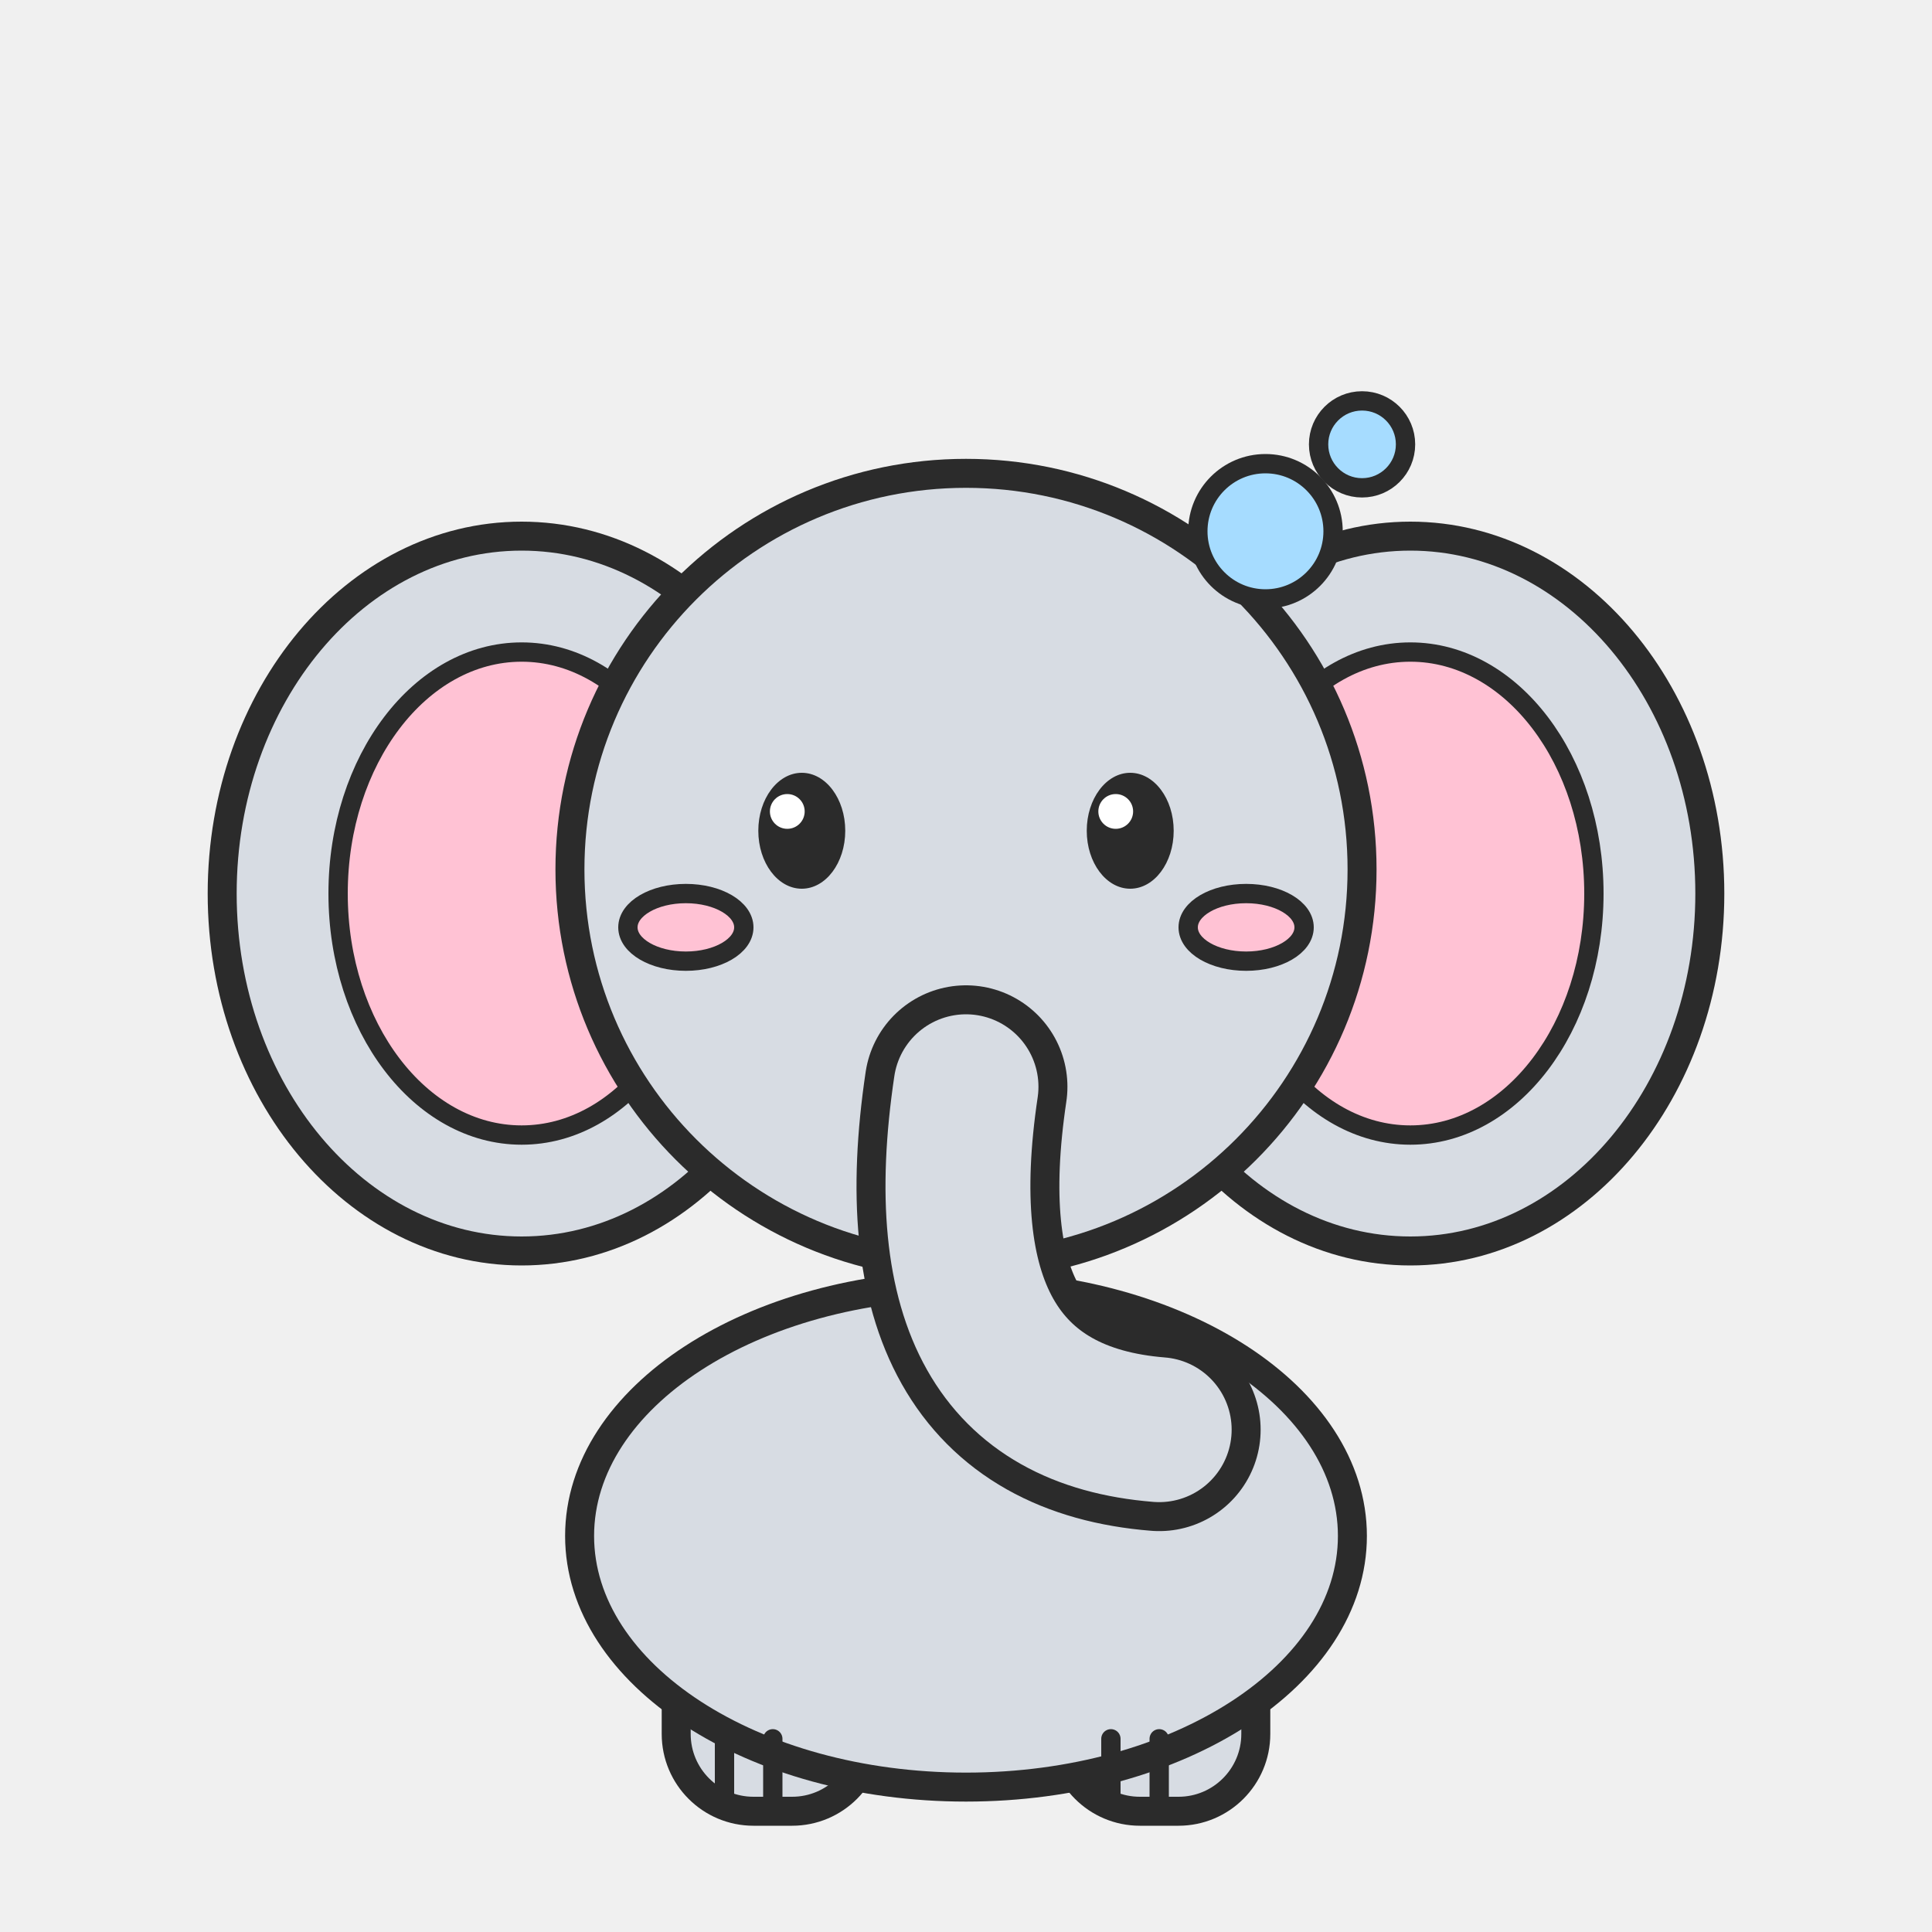
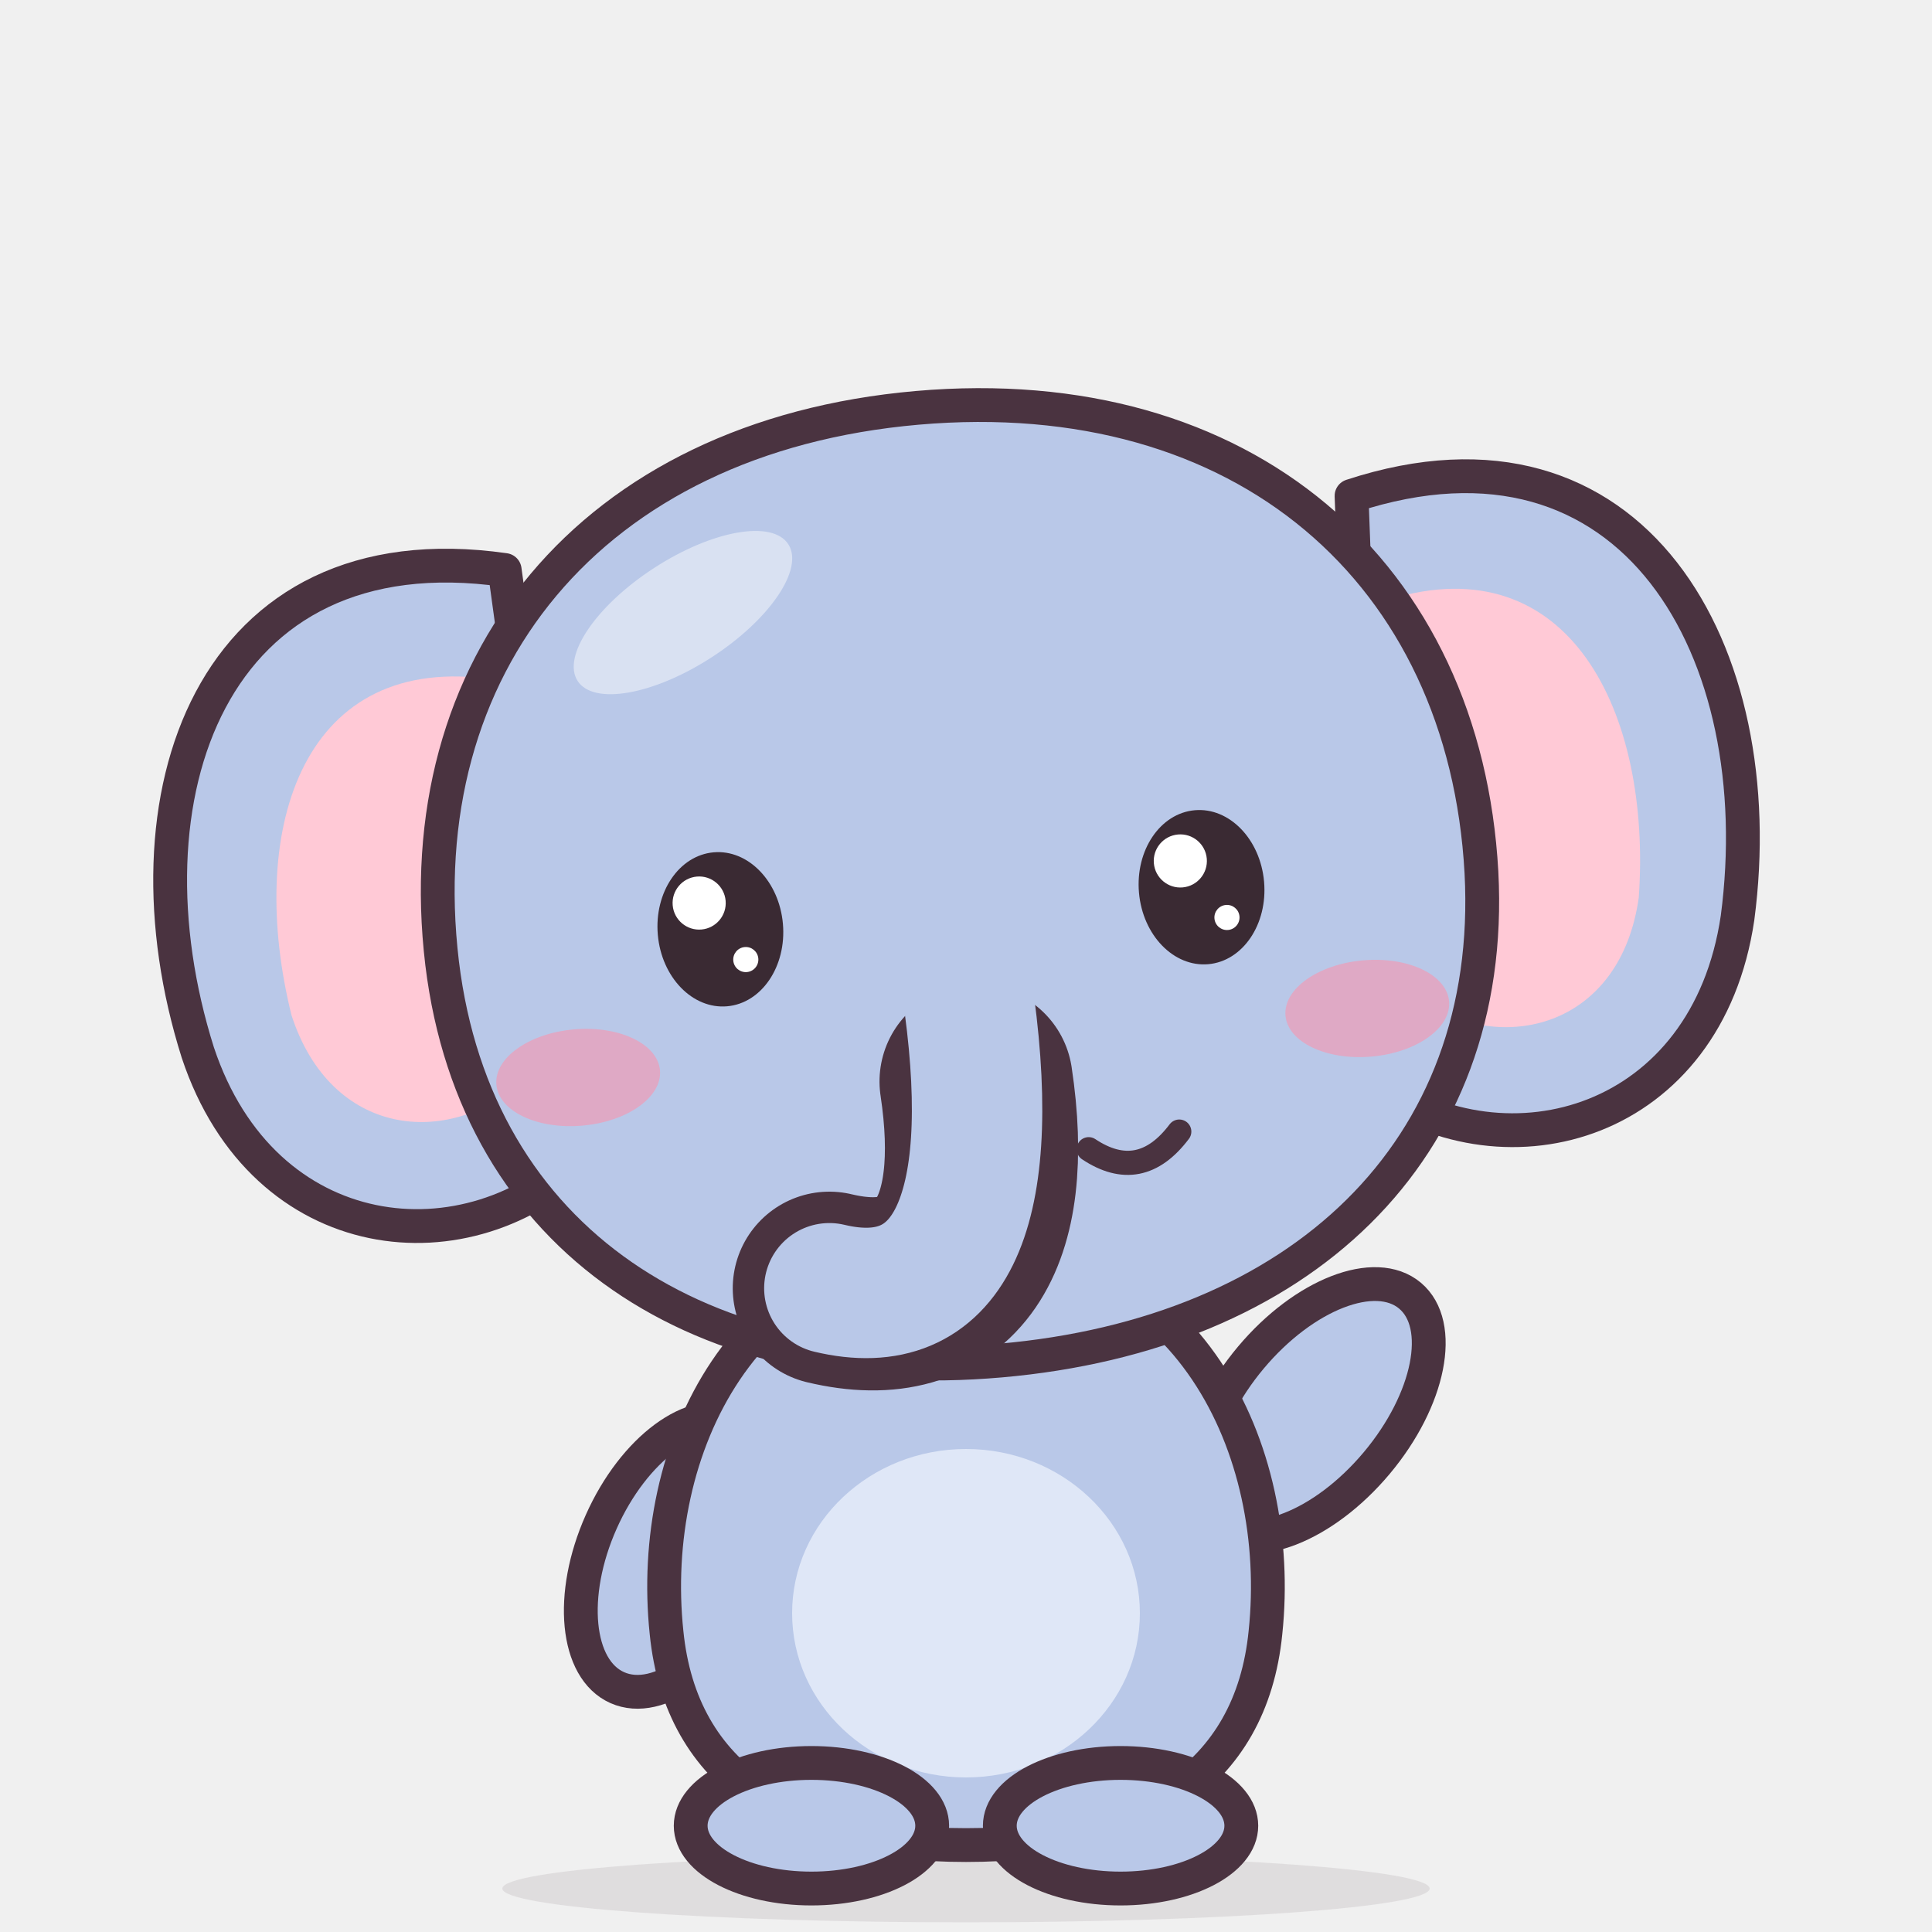
<svg xmlns="http://www.w3.org/2000/svg" viewBox="0 0 400 400">
-   <rect x="140" y="330" width="40" height="45" rx="16" fill="#d7dce3" stroke="#2b2b2b" stroke-width="6" stroke-linejoin="round" stroke-linecap="round" />
-   <rect x="220" y="330" width="40" height="45" rx="16" fill="#d7dce3" stroke="#2b2b2b" stroke-width="6" stroke-linejoin="round" stroke-linecap="round" />
-   <ellipse cx="200" cy="318" rx="80" ry="52" fill="#d7dce3" stroke="#2b2b2b" stroke-width="6" stroke-linejoin="round" stroke-linecap="round" />
-   <ellipse cx="108" cy="185" rx="62" ry="74" fill="#d7dce3" stroke="#2b2b2b" stroke-width="6" stroke-linejoin="round" stroke-linecap="round" />
-   <ellipse cx="292" cy="185" rx="62" ry="74" fill="#d7dce3" stroke="#2b2b2b" stroke-width="6" stroke-linejoin="round" stroke-linecap="round" />
-   <ellipse cx="108" cy="185" rx="38" ry="50" fill="#ffc2d4" stroke="#2b2b2b" stroke-width="4" stroke-linejoin="round" stroke-linecap="round" />
-   <ellipse cx="292" cy="185" rx="38" ry="50" fill="#ffc2d4" stroke="#2b2b2b" stroke-width="4" stroke-linejoin="round" stroke-linecap="round" />
-   <circle cx="200" cy="180" r="82" fill="#d7dce3" stroke="#2b2b2b" stroke-width="6" stroke-linejoin="round" stroke-linecap="round" />
-   <path d="M200 225 Q190 292 240 296" fill="none" stroke="#2b2b2b" stroke-width="42" stroke-linecap="round" stroke-linejoin="round" />
-   <path d="M200 225 Q190 292 240 296" fill="none" stroke="#d7dce3" stroke-width="30" stroke-linecap="round" stroke-linejoin="round" />
-   <ellipse cx="166" cy="172" rx="9" ry="12" fill="#2b2b2b" />
-   <circle cx="163" cy="168" r="3.6" fill="#fff" />
-   <ellipse cx="234" cy="172" rx="9" ry="12" fill="#2b2b2b" />
-   <circle cx="231" cy="168" r="3.6" fill="#fff" />
-   <ellipse cx="142" cy="192" rx="12" ry="7" fill="#ffc2d4" stroke="#2b2b2b" stroke-width="4" stroke-linejoin="round" stroke-linecap="round" />
-   <ellipse cx="258" cy="192" rx="12" ry="7" fill="#ffc2d4" stroke="#2b2b2b" stroke-width="4" stroke-linejoin="round" stroke-linecap="round" />
-   <path d="M150 360 L150 372 M160 360 L160 372 M230 360 L230 372 M240 360 L240 372" fill="none" stroke="#2b2b2b" stroke-width="4" stroke-linejoin="round" stroke-linecap="round" />
-   <circle cx="262" cy="110" r="14" fill="#a6dcff" stroke="#2b2b2b" stroke-width="4" stroke-linejoin="round" stroke-linecap="round" />
-   <circle cx="282" cy="92" r="9" fill="#a6dcff" stroke="#2b2b2b" stroke-width="4" stroke-linejoin="round" stroke-linecap="round" />
+   <ellipse data-c="1" cx="200" cy="391" rx="96" ry="7" fill="#4a3340" opacity=".1" />
+   <ellipse cx="140" cy="322" rx="17" ry="30" fill="#b9c8e8" stroke="#4a3340" stroke-width="7" stroke-linejoin="round" stroke-linecap="round" transform="rotate(24 140 322)" />
+   <ellipse cx="272" cy="292" rx="17" ry="31" fill="#b9c8e8" stroke="#4a3340" stroke-width="7" stroke-linejoin="round" stroke-linecap="round" transform="rotate(40 272 292)" />
+   <path d="M200 258 C246 258 266 300 262 338 C259 368 236 382 200 382 C164 382 141 368 138 338 C134 300 154 258 200 258Z" fill="#b9c8e8" stroke="#4a3340" stroke-width="7" stroke-linejoin="round" stroke-linecap="round" />
+   <ellipse data-c="1" cx="200" cy="334" rx="36" ry="34" fill="#dfe7f7" />
+   <ellipse cx="168" cy="378" rx="25" ry="13" fill="#b9c8e8" stroke="#4a3340" stroke-width="7" stroke-linejoin="round" stroke-linecap="round" />
+   <ellipse cx="232" cy="378" rx="25" ry="13" fill="#b9c8e8" stroke="#4a3340" stroke-width="7" stroke-linejoin="round" stroke-linecap="round" />
+   <g transform="rotate(-5 200 200)">
+     <path d="M112 110 C52 96 28 150 40 204 C50 246 92 254 118 232 Z" fill="#b9c8e8" stroke="#4a3340" stroke-width="7" stroke-linejoin="round" stroke-linecap="round" />
+     <path data-c="1" d="M106 132 C68 124 54 160 60 198 C66 224 90 228 106 216 Z" fill="#ffc9d6" />
+     <g transform="translate(400 0) scale(-1 1)">
+       <path d="M112 110 C52 96 28 150 40 204 C50 246 92 254 118 232 Z" fill="#b9c8e8" stroke="#4a3340" stroke-width="7" stroke-linejoin="round" stroke-linecap="round" />
+       <path data-c="1" d="M106 132 C68 124 54 160 60 198 C66 224 90 228 106 216 Z" fill="#ffc9d6" />
+     </g>
+     <path d="M200 84 C268 84 310 128 308 190 C306 248 262 282 200 282 C138 282 94 248 92 190 C90 128 132 84 200 84Z" fill="#b9c8e8" stroke="#4a3340" stroke-width="7" stroke-linejoin="round" stroke-linecap="round" />
+     <ellipse data-c="1" cx="148" cy="122" rx="26" ry="11" fill="#fff" opacity=".45" transform="rotate(-28 148 122)" />
+     <ellipse data-k="1" cx="150" cy="188" rx="13" ry="16" fill="#3a2a33" />
+     <circle data-k="1" cx="146.1" cy="182.2" r="5.5" fill="#fff" />
+     <circle data-k="1" cx="154.7" cy="194.7" r="2.6" fill="#fff" />
+     <ellipse data-k="1" cx="250" cy="188" rx="13" ry="16" fill="#3a2a33" />
+     <circle data-k="1" cx="246.1" cy="182.2" r="5.5" fill="#fff" />
+     <circle data-k="1" cx="254.7" cy="194.7" r="2.6" fill="#fff" />
+     <ellipse data-c="1" cx="118" cy="216" rx="17" ry="10" fill="#ff8fa8" opacity=".55" />
+     <ellipse data-c="1" cx="282" cy="216" rx="17" ry="10" fill="#ff8fa8" opacity=".55" />
+     <path d="M222 240 Q232 248 241 238" fill="none" stroke="#4a3340" stroke-width="5" stroke-linejoin="round" stroke-linecap="round" />
+     <path d="M200 224 C202 256 190 272 166 264" fill="none" stroke="#4a3340" stroke-width="40" stroke-linecap="round" />
+     <path d="M200 208 C202 252 190 272 166 264" fill="none" stroke="#b9c8e8" stroke-width="27" stroke-linecap="round" />
+   </g>
</svg>
